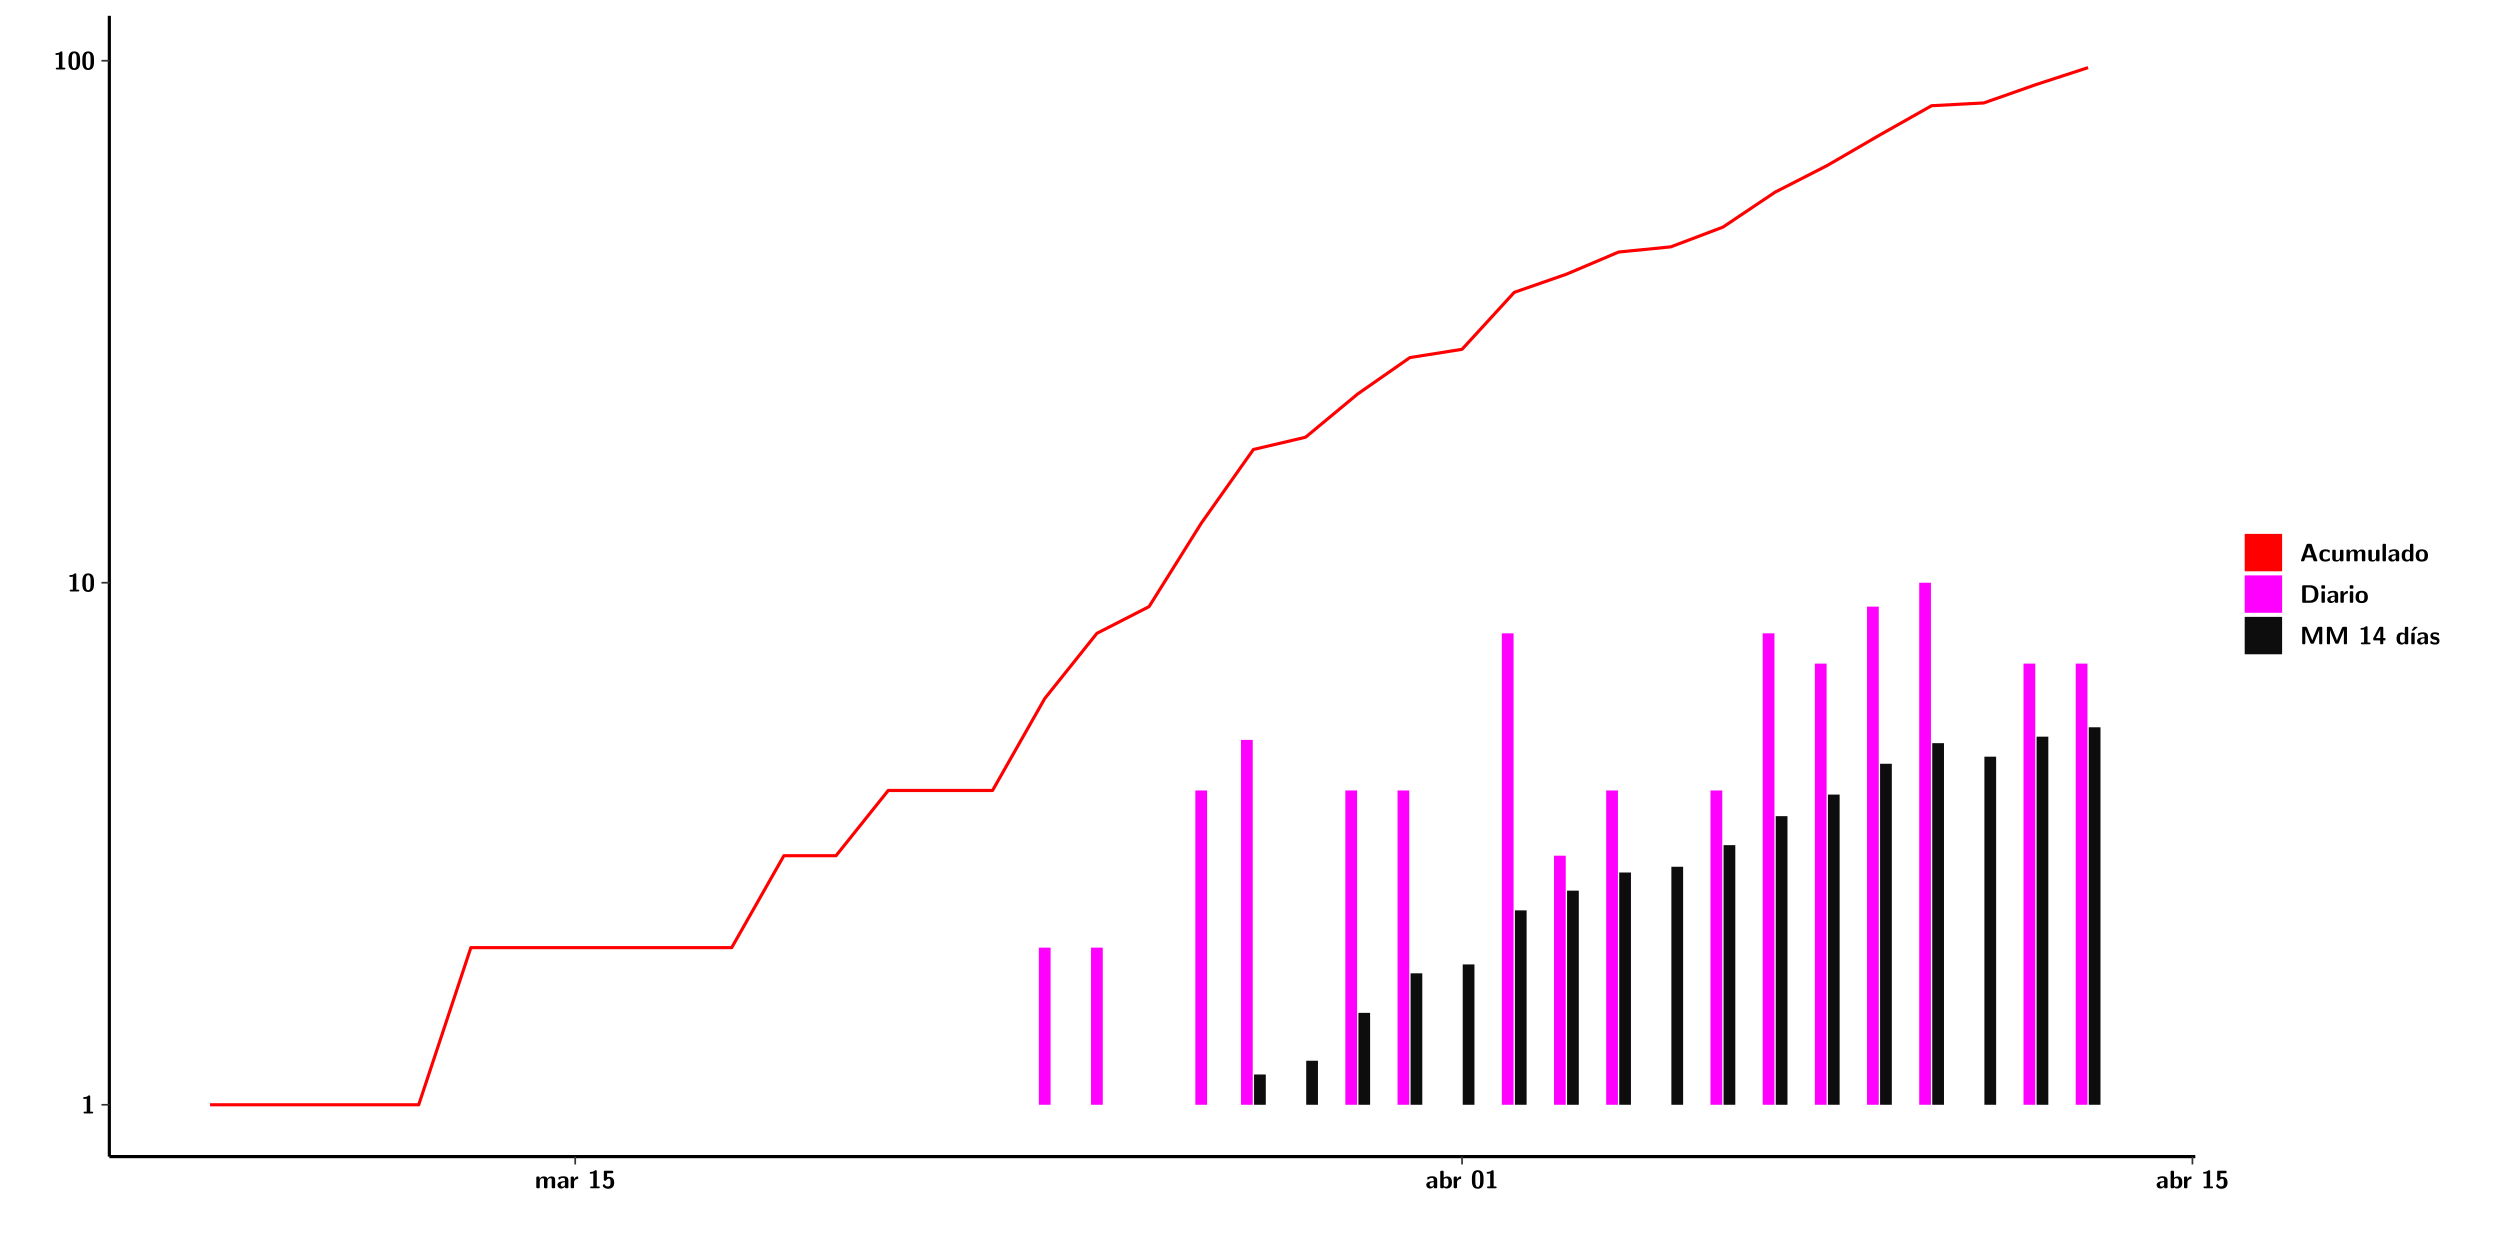
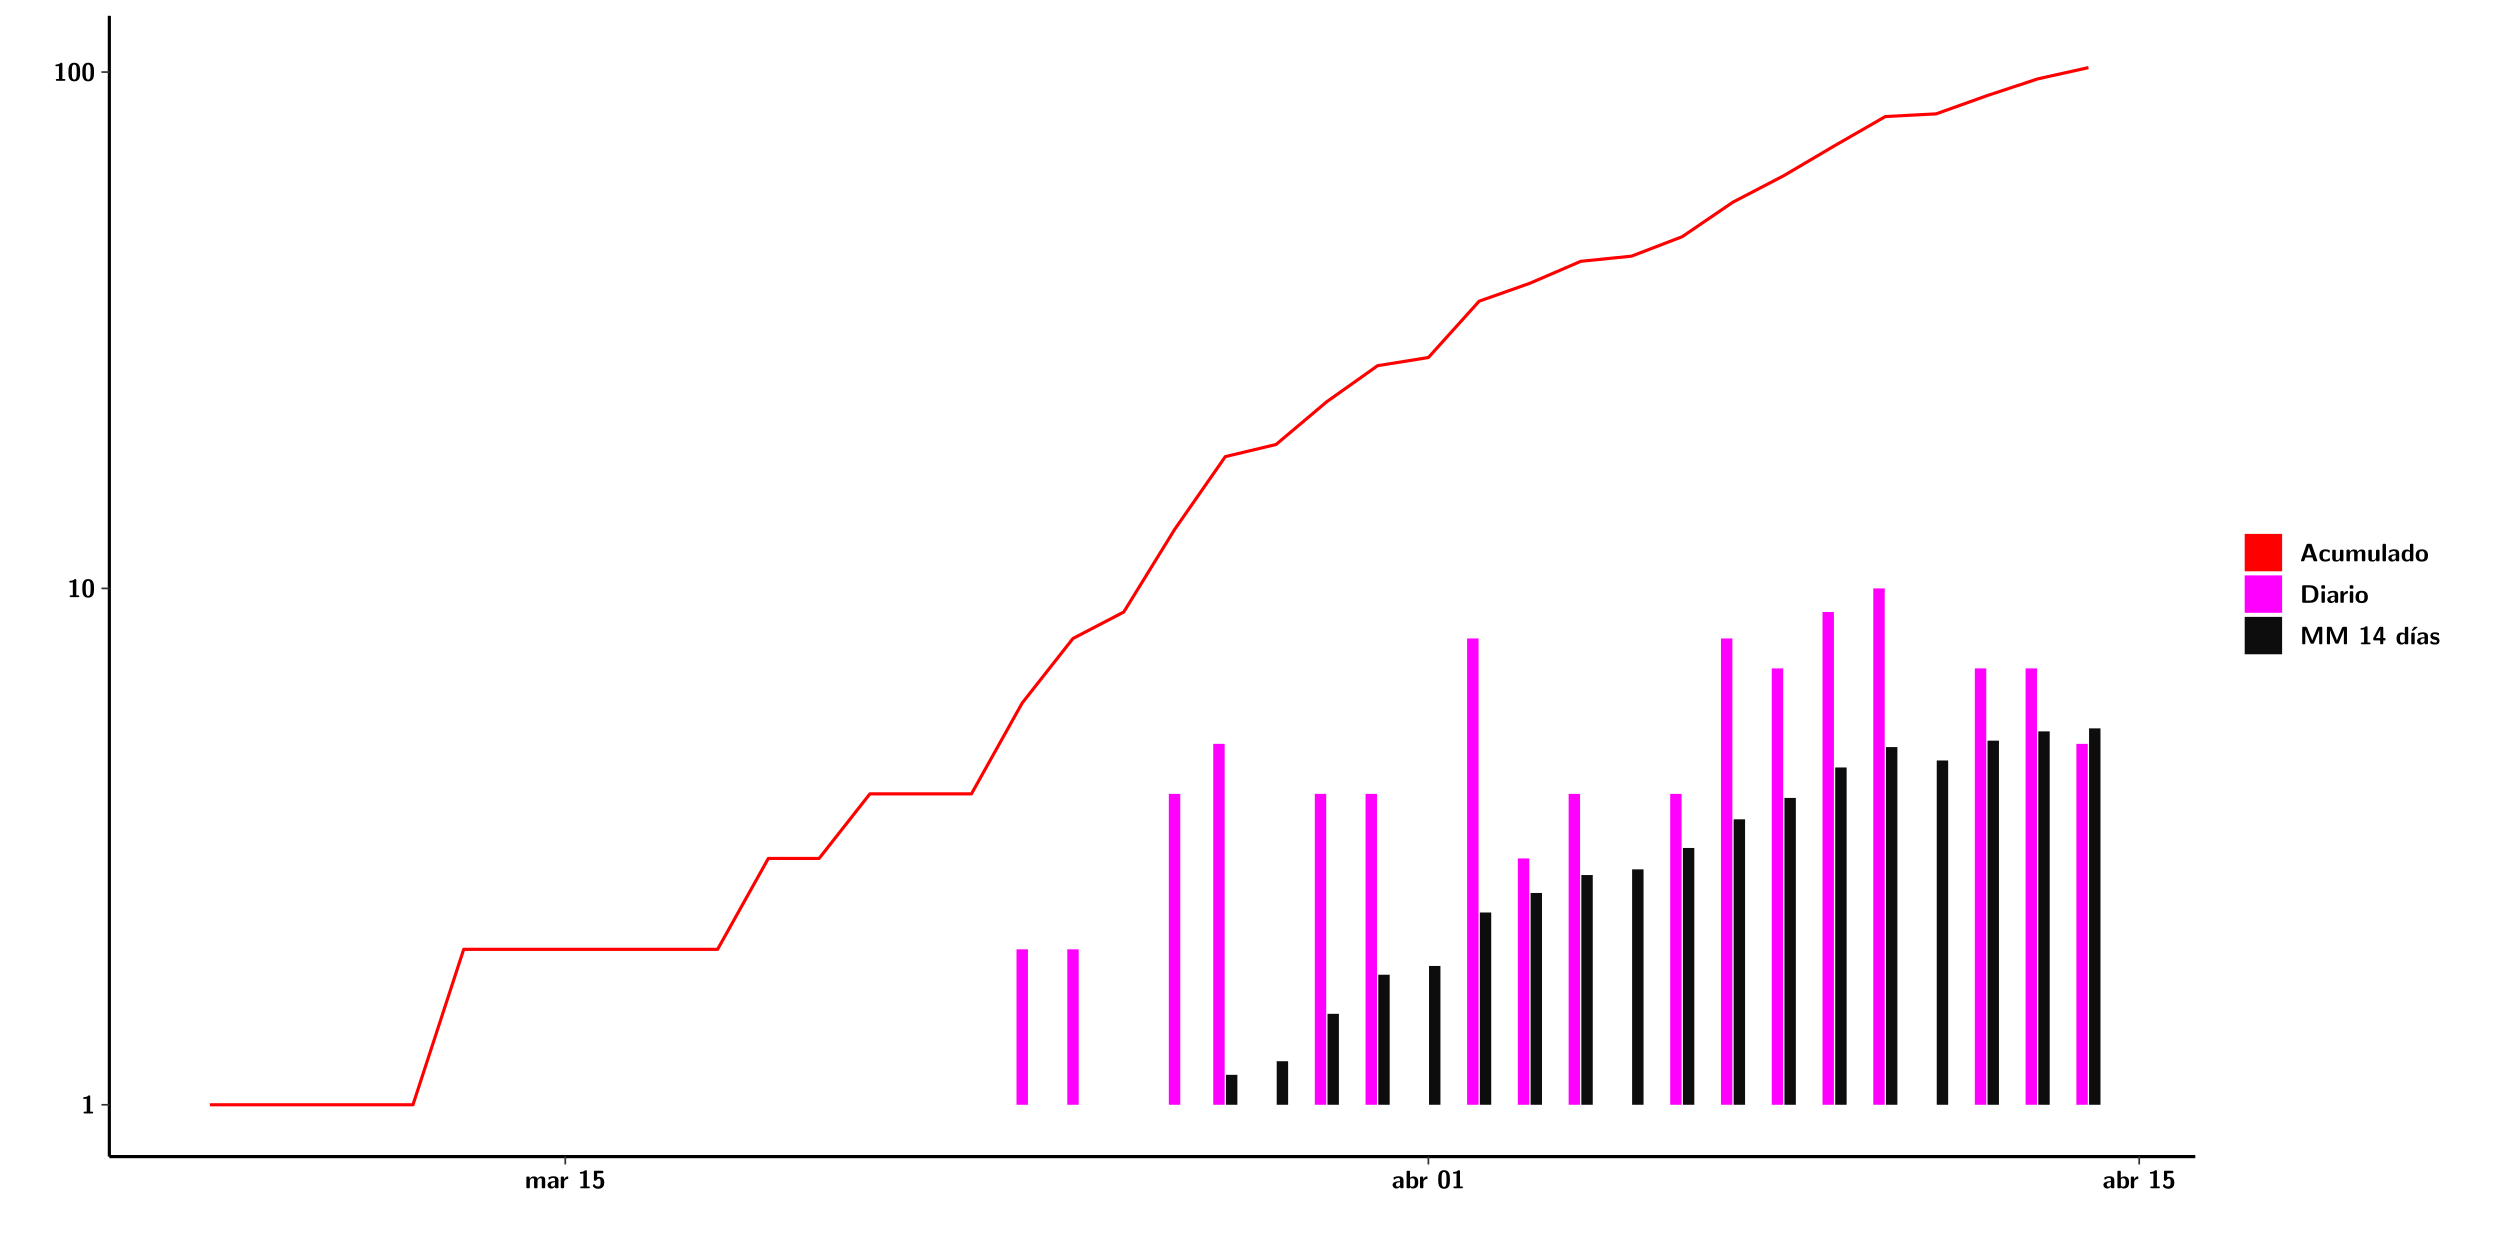
<svg xmlns="http://www.w3.org/2000/svg" xmlns:xlink="http://www.w3.org/1999/xlink" width="867.653pt" height="432pt" viewBox="0 0 867.653 432" version="1.1">
  <defs>
    <g>
      <symbol overflow="visible" id="glyph0-0">
        <path style="stroke:none;" d="" />
      </symbol>
      <symbol overflow="visible" id="glyph0-1">
        <path style="stroke:none;" d="M 3.109 -5.859 C 3.109 -6.016 3.109 -6.281 2.719 -6.281 C 2.547 -6.281 2.516 -6.266 2.406 -6.156 C 2.25 -6.016 1.922 -5.688 1.047 -5.672 C 0.891 -5.672 0.672 -5.609 0.672 -5.359 C 0.672 -5.047 0.969 -5.047 1.094 -5.047 C 1.344 -5.047 1.656 -5.078 1.906 -5.156 L 1.906 -0.625 L 1.234 -0.625 C 1.109 -0.625 0.812 -0.625 0.812 -0.312 C 0.812 0 1.109 0 1.234 0 L 3.719 0 C 3.828 0 4.141 0 4.141 -0.312 C 4.141 -0.625 3.828 -0.625 3.719 -0.625 L 3.109 -0.625 Z M 3.109 -5.859 " />
      </symbol>
      <symbol overflow="visible" id="glyph0-2">
        <path style="stroke:none;" d="M 4.438 -3 C 4.438 -4.203 4.438 -6.281 2.406 -6.281 C 0.375 -6.281 0.375 -4.219 0.375 -3 C 0.375 -1.812 0.375 0.188 2.406 0.188 C 4.438 0.188 4.438 -1.781 4.438 -3 Z M 2.406 -0.438 C 1.75 -0.438 1.656 -1.25 1.625 -1.484 C 1.562 -1.953 1.562 -2.766 1.562 -3.125 C 1.562 -3.641 1.562 -4.203 1.625 -4.641 C 1.641 -4.875 1.734 -5.641 2.406 -5.641 C 3.047 -5.641 3.156 -4.906 3.188 -4.734 C 3.25 -4.281 3.25 -3.594 3.25 -3.125 C 3.25 -2.625 3.25 -1.953 3.188 -1.469 C 3.156 -1.234 3.062 -0.438 2.406 -0.438 Z M 2.406 -0.438 " />
      </symbol>
      <symbol overflow="visible" id="glyph0-3">
        <path style="stroke:none;" d="M 7.062 -2.844 C 7.062 -3.75 6.672 -4.109 5.781 -4.109 C 5.156 -4.109 4.688 -3.828 4.359 -3.25 C 4.219 -4.078 3.484 -4.109 3.109 -4.109 C 2.938 -4.109 2.578 -4.109 2.188 -3.828 C 1.906 -3.625 1.734 -3.344 1.672 -3.203 L 1.672 -3.641 C 1.672 -3.922 1.609 -4.062 1.25 -4.062 L 0.953 -4.062 C 0.625 -4.062 0.531 -3.969 0.531 -3.641 L 0.531 -0.422 C 0.531 -0.109 0.625 0 0.953 0 L 1.297 0 C 1.625 0 1.719 -0.109 1.719 -0.422 L 1.719 -2.359 C 1.719 -3.141 2.25 -3.484 2.688 -3.484 C 3.109 -3.484 3.203 -3.297 3.203 -2.828 L 3.203 -0.422 C 3.203 -0.109 3.297 0 3.625 0 L 3.969 0 C 4.297 0 4.391 -0.109 4.391 -0.422 L 4.391 -2.359 C 4.391 -3.141 4.922 -3.484 5.359 -3.484 C 5.781 -3.484 5.875 -3.297 5.875 -2.828 L 5.875 -0.422 C 5.875 -0.109 5.969 0 6.297 0 L 6.641 0 C 6.984 0 7.062 -0.109 7.062 -0.422 Z M 7.062 -2.844 " />
      </symbol>
      <symbol overflow="visible" id="glyph0-4">
        <path style="stroke:none;" d="M 4.062 -2.766 C 4.062 -4.156 2.734 -4.156 2.297 -4.156 C 1.891 -4.156 1.453 -4.125 0.859 -3.891 C 0.672 -3.797 0.625 -3.781 0.625 -3.688 C 0.625 -3.625 0.688 -3.109 0.688 -3.047 C 0.703 -2.984 0.75 -2.938 0.812 -2.938 C 0.844 -2.938 0.875 -2.969 0.906 -3 C 1.281 -3.391 1.719 -3.578 2.266 -3.578 C 2.734 -3.578 2.875 -3.297 2.875 -2.781 L 2.875 -2.469 C 2.562 -2.469 0.266 -2.453 0.266 -1.172 C 0.266 -0.547 0.766 0.094 1.531 0.094 C 1.828 0.094 2.484 0.016 2.906 -0.594 L 2.906 -0.422 C 2.906 -0.141 2.969 0 3.328 0 L 3.641 0 C 3.984 0 4.062 -0.109 4.062 -0.422 Z M 2.875 -1.344 C 2.875 -0.531 2.047 -0.531 2.016 -0.531 C 1.641 -0.531 1.406 -0.844 1.406 -1.188 C 1.406 -2.047 2.625 -2.109 2.875 -2.109 Z M 2.875 -1.344 " />
      </symbol>
      <symbol overflow="visible" id="glyph0-5">
        <path style="stroke:none;" d="M 1.703 -2.016 C 1.703 -2.844 2.391 -3.188 2.938 -3.219 C 3.109 -3.234 3.125 -3.234 3.125 -3.469 L 3.125 -3.875 C 3.125 -4.047 3.125 -4.109 2.969 -4.109 C 2.719 -4.109 2.078 -4.031 1.672 -3.078 L 1.656 -3.078 L 1.656 -3.641 C 1.656 -3.922 1.594 -4.062 1.234 -4.062 L 0.953 -4.062 C 0.641 -4.062 0.531 -3.969 0.531 -3.641 L 0.531 -0.422 C 0.531 -0.109 0.625 0 0.953 0 L 1.281 0 C 1.609 0 1.703 -0.109 1.703 -0.422 Z M 1.703 -2.016 " />
      </symbol>
      <symbol overflow="visible" id="glyph0-6">
        <path style="stroke:none;" d="M 1.859 -5.203 L 3.578 -5.203 C 4 -5.203 4 -5.406 4 -5.641 C 4 -5.875 4 -6.078 3.578 -6.078 L 1.141 -6.078 C 0.875 -6.078 0.734 -6.031 0.734 -5.688 L 0.734 -3 C 0.734 -2.609 0.922 -2.594 1.172 -2.594 C 1.391 -2.594 1.469 -2.594 1.594 -2.812 C 1.812 -3.141 2.109 -3.328 2.469 -3.328 C 3.047 -3.328 3.047 -2.656 3.047 -1.969 C 3.047 -1.297 3.047 -0.625 2.125 -0.625 C 1.844 -0.625 1.25 -0.703 0.906 -1.406 C 0.875 -1.453 0.844 -1.5 0.781 -1.5 C 0.719 -1.5 0.703 -1.469 0.656 -1.391 C 0.531 -1.188 0.328 -0.891 0.328 -0.828 C 0.328 -0.75 0.891 0.188 2.141 0.188 C 3.562 0.188 4.328 -0.516 4.328 -1.938 C 4.328 -3.094 3.844 -3.953 2.5 -3.953 C 2.281 -3.953 2.078 -3.922 1.859 -3.844 Z M 1.859 -5.203 " />
      </symbol>
      <symbol overflow="visible" id="glyph0-7">
        <path style="stroke:none;" d="M 1.703 -5.656 C 1.703 -5.938 1.641 -6.078 1.281 -6.078 L 0.953 -6.078 C 0.641 -6.078 0.531 -5.984 0.531 -5.656 L 0.531 -0.422 C 0.531 -0.109 0.625 0 0.953 0 L 1.312 0 C 1.453 0 1.719 0 1.734 -0.344 C 2.125 0.094 2.578 0.094 2.719 0.094 C 4.578 0.094 4.578 -1.594 4.578 -2.031 C 4.578 -2.453 4.578 -4.109 2.938 -4.109 C 2.219 -4.109 1.781 -3.703 1.703 -3.625 Z M 1.734 -3.172 C 1.844 -3.281 2.109 -3.484 2.5 -3.484 C 3.391 -3.484 3.391 -2.672 3.391 -2.016 C 3.391 -1.375 3.391 -0.531 2.406 -0.531 C 2.047 -0.531 1.828 -0.75 1.734 -0.875 Z M 1.734 -3.172 " />
      </symbol>
      <symbol overflow="visible" id="glyph0-8">
        <path style="stroke:none;" d="M 4.156 -5.703 C 4.031 -6.078 3.766 -6.078 3.594 -6.078 L 2.828 -6.078 C 2.641 -6.078 2.391 -6.078 2.266 -5.703 L 0.406 -0.406 C 0.375 -0.297 0.375 -0.281 0.375 -0.234 C 0.375 0 0.594 0 0.703 0 L 1.031 0 C 1.188 0 1.453 0 1.578 -0.344 L 1.922 -1.328 L 4.344 -1.328 L 4.641 -0.484 C 4.75 -0.172 4.812 0 5.234 0 L 5.703 0 C 5.828 0 6.047 0 6.047 -0.234 C 6.047 -0.281 6.047 -0.297 6 -0.406 Z M 2.812 -3.938 C 2.938 -4.328 3.062 -4.656 3.125 -4.969 L 3.141 -4.969 C 3.188 -4.766 3.188 -4.75 3.25 -4.547 L 4.078 -2.078 L 2.188 -2.078 Z M 2.812 -3.938 " />
      </symbol>
      <symbol overflow="visible" id="glyph0-9">
        <path style="stroke:none;" d="M 4 -0.438 C 4 -0.531 3.969 -0.938 3.953 -1.047 C 3.953 -1.078 3.938 -1.172 3.844 -1.172 C 3.812 -1.172 3.797 -1.172 3.703 -1.078 C 3.562 -0.953 3.141 -0.594 2.422 -0.594 C 1.516 -0.594 1.516 -1.469 1.516 -2.031 C 1.516 -2.75 1.562 -3.484 2.453 -3.484 C 3.031 -3.484 3.266 -3.344 3.578 -3.078 C 3.688 -2.984 3.703 -2.984 3.734 -2.984 C 3.828 -2.984 3.844 -3.062 3.844 -3.094 C 3.859 -3.172 3.953 -3.656 3.953 -3.703 C 3.953 -3.781 3.891 -3.812 3.75 -3.891 C 3.328 -4.078 3.062 -4.156 2.453 -4.156 C 1.141 -4.156 0.328 -3.547 0.328 -2.016 C 0.328 -0.562 1.078 0.094 2.406 0.094 C 2.641 0.094 3.172 0.094 3.75 -0.203 C 4 -0.344 4 -0.344 4 -0.438 Z M 4 -0.438 " />
      </symbol>
      <symbol overflow="visible" id="glyph0-10">
        <path style="stroke:none;" d="M 4.391 -3.594 C 4.391 -3.875 4.328 -4.016 3.969 -4.016 L 3.609 -4.016 C 3.281 -4.016 3.188 -3.906 3.188 -3.594 L 3.188 -1.516 C 3.188 -0.938 2.891 -0.438 2.266 -0.438 C 1.766 -0.438 1.719 -0.562 1.719 -1.031 L 1.719 -3.594 C 1.719 -3.875 1.656 -4.016 1.297 -4.016 L 0.953 -4.016 C 0.625 -4.016 0.531 -3.922 0.531 -3.594 L 0.531 -1.109 C 0.531 -0.172 1.031 0.094 1.953 0.094 C 2.188 0.094 2.812 0.094 3.219 -0.656 L 3.219 -0.422 C 3.219 -0.141 3.281 0 3.641 0 L 3.969 0 C 4.297 0 4.391 -0.109 4.391 -0.422 Z M 4.391 -3.594 " />
      </symbol>
      <symbol overflow="visible" id="glyph0-11">
        <path style="stroke:none;" d="M 1.703 -5.656 C 1.703 -5.938 1.641 -6.078 1.281 -6.078 L 0.953 -6.078 C 0.641 -6.078 0.531 -5.984 0.531 -5.656 L 0.531 -0.422 C 0.531 -0.109 0.625 0 0.953 0 L 1.281 0 C 1.609 0 1.703 -0.109 1.703 -0.422 Z M 1.703 -5.656 " />
      </symbol>
      <symbol overflow="visible" id="glyph0-12">
        <path style="stroke:none;" d="M 4.375 -5.656 C 4.375 -5.938 4.312 -6.078 3.953 -6.078 L 3.625 -6.078 C 3.297 -6.078 3.203 -5.969 3.203 -5.656 L 3.203 -3.672 C 2.812 -4.047 2.375 -4.109 2.109 -4.109 C 0.328 -4.109 0.328 -2.422 0.328 -2 C 0.328 -1.594 0.328 0.094 2.062 0.094 C 2.422 0.094 2.812 -0.016 3.188 -0.406 C 3.188 -0.094 3.297 0 3.609 0 L 3.953 0 C 4.281 0 4.375 -0.109 4.375 -0.422 Z M 3.188 -1.094 C 3.188 -0.953 3.188 -0.875 2.922 -0.688 C 2.703 -0.547 2.5 -0.531 2.406 -0.531 C 1.516 -0.531 1.516 -1.344 1.516 -2 C 1.516 -2.656 1.516 -3.484 2.5 -3.484 C 2.75 -3.484 2.984 -3.391 3.188 -3.203 Z M 3.188 -1.094 " />
      </symbol>
      <symbol overflow="visible" id="glyph0-13">
        <path style="stroke:none;" d="M 4.547 -1.969 C 4.547 -3.406 3.844 -4.156 2.406 -4.156 C 0.953 -4.156 0.266 -3.391 0.266 -1.969 C 0.266 -0.547 1.031 0.094 2.406 0.094 C 3.781 0.094 4.547 -0.531 4.547 -1.969 Z M 2.406 -0.594 C 1.469 -0.594 1.469 -1.375 1.469 -2.078 C 1.469 -2.75 1.469 -3.531 2.406 -3.531 C 3.344 -3.531 3.344 -2.766 3.344 -2.078 C 3.344 -1.391 3.344 -0.594 2.406 -0.594 Z M 2.406 -0.594 " />
      </symbol>
      <symbol overflow="visible" id="glyph0-14">
        <path style="stroke:none;" d="M 1.219 -6.078 C 0.906 -6.078 0.797 -5.984 0.797 -5.656 L 0.797 -0.422 C 0.797 -0.109 0.891 0 1.219 0 L 3.531 0 C 5.672 0 6.422 -1.281 6.422 -3 C 6.422 -3.688 6.297 -4.547 5.812 -5.156 C 5.156 -5.984 4.109 -6.078 3.531 -6.078 Z M 2.062 -0.75 L 2.062 -5.328 L 3.188 -5.328 C 5.078 -5.328 5.156 -3.984 5.156 -3 C 5.156 -2 5.062 -0.75 3.188 -0.75 Z M 2.062 -0.75 " />
      </symbol>
      <symbol overflow="visible" id="glyph0-15">
        <path style="stroke:none;" d="M 0.891 -6.094 C 0.609 -6.094 0.469 -6.047 0.469 -5.688 L 0.469 -5.281 C 0.469 -5 0.562 -4.891 0.891 -4.891 L 1.344 -4.891 C 1.766 -4.891 1.766 -5.078 1.766 -5.484 C 1.766 -5.906 1.766 -6.094 1.344 -6.094 Z M 1.703 -3.594 C 1.703 -3.875 1.641 -4.016 1.281 -4.016 L 0.953 -4.016 C 0.641 -4.016 0.531 -3.922 0.531 -3.594 L 0.531 -0.422 C 0.531 -0.109 0.625 0 0.953 0 L 1.281 0 C 1.609 0 1.703 -0.109 1.703 -0.422 Z M 1.703 -3.594 " />
      </symbol>
      <symbol overflow="visible" id="glyph0-16">
        <path style="stroke:none;" d="M 4.859 -2.859 C 4.688 -2.422 4.359 -1.609 4.281 -1.312 C 4.203 -1.625 3.844 -2.484 3.656 -2.953 L 2.531 -5.719 C 2.391 -6.078 2.109 -6.078 1.953 -6.078 L 1.219 -6.078 C 0.906 -6.078 0.797 -5.984 0.797 -5.656 L 0.797 -0.422 C 0.797 -0.109 0.891 0 1.219 0 L 1.453 0 C 1.781 0 1.875 -0.109 1.875 -0.422 L 1.875 -4.953 L 1.891 -4.953 C 1.984 -4.562 2.375 -3.578 2.578 -3.062 L 3.609 -0.562 C 3.766 -0.188 3.969 -0.188 4.266 -0.188 C 4.562 -0.188 4.781 -0.188 4.938 -0.562 L 6.062 -3.328 C 6.141 -3.531 6.625 -4.719 6.672 -4.953 L 6.688 -4.953 L 6.688 -0.422 C 6.688 -0.141 6.75 0 7.109 0 L 7.344 0 C 7.672 0 7.766 -0.109 7.766 -0.422 L 7.766 -5.656 C 7.766 -5.938 7.703 -6.078 7.344 -6.078 L 6.609 -6.078 C 6.391 -6.078 6.172 -6.062 6.016 -5.703 Z M 4.859 -2.859 " />
      </symbol>
      <symbol overflow="visible" id="glyph0-17">
        <path style="stroke:none;" d="M 0.344 -2.297 C 0.266 -2.172 0.266 -2.141 0.266 -1.984 L 0.266 -1.766 C 0.266 -1.484 0.328 -1.344 0.688 -1.344 L 2.672 -1.344 L 2.672 -0.422 C 2.672 -0.141 2.719 0 3.078 0 L 3.328 0 C 3.656 0 3.75 -0.109 3.75 -0.422 L 3.75 -1.344 L 4.125 -1.344 C 4.391 -1.344 4.547 -1.406 4.547 -1.75 C 4.547 -2.078 4.422 -2.172 4.125 -2.172 L 3.75 -2.172 L 3.75 -5.656 C 3.75 -5.984 3.656 -6.078 3.328 -6.078 L 2.688 -6.078 C 2.531 -6.078 2.391 -6.078 2.281 -5.875 Z M 1.188 -2.172 C 2.578 -4.75 2.672 -5.016 2.703 -5.156 L 2.719 -5.156 L 2.719 -2.172 Z M 1.188 -2.172 " />
      </symbol>
      <symbol overflow="visible" id="glyph0-18">
        <path style="stroke:none;" d="M 3.906 -5.844 C 3.953 -5.875 4 -5.922 4 -5.969 C 4 -6.078 3.906 -6.078 3.766 -6.078 L 3.047 -6.078 C 2.875 -6.078 2.859 -6.078 2.781 -5.984 L 2.031 -4.953 C 1.953 -4.859 1.953 -4.844 1.953 -4.828 C 1.953 -4.703 2.047 -4.703 2.188 -4.703 L 2.516 -4.703 Z M 3.906 -5.844 " />
      </symbol>
      <symbol overflow="visible" id="glyph0-19">
        <path style="stroke:none;" d="M 1.703 -3.594 C 1.703 -3.875 1.641 -4.016 1.281 -4.016 L 0.953 -4.016 C 0.641 -4.016 0.531 -3.922 0.531 -3.594 L 0.531 -0.422 C 0.531 -0.109 0.625 0 0.953 0 L 1.281 0 C 1.609 0 1.703 -0.109 1.703 -0.422 Z M 1.703 -3.594 " />
      </symbol>
      <symbol overflow="visible" id="glyph0-20">
        <path style="stroke:none;" d="M 3.469 -1.234 C 3.469 -1.734 3.203 -2.031 3.047 -2.172 C 2.703 -2.484 2.391 -2.547 2.031 -2.609 C 1.547 -2.703 1.188 -2.766 1.188 -3.109 C 1.188 -3.469 1.484 -3.547 1.828 -3.547 C 2.406 -3.547 2.719 -3.328 2.953 -3.125 C 3.047 -3.047 3.062 -3.047 3.094 -3.047 C 3.188 -3.047 3.203 -3.125 3.203 -3.156 C 3.219 -3.219 3.312 -3.719 3.312 -3.766 C 3.312 -3.906 2.844 -4.031 2.75 -4.062 C 2.406 -4.156 2.125 -4.156 1.891 -4.156 C 1.5 -4.156 0.328 -4.156 0.328 -2.906 C 0.328 -2.484 0.516 -2.219 0.75 -2 C 1.062 -1.734 1.406 -1.672 1.906 -1.562 C 2.156 -1.531 2.609 -1.453 2.609 -1.062 C 2.609 -0.656 2.266 -0.594 1.922 -0.594 C 1.531 -0.594 1.047 -0.703 0.625 -1.188 C 0.594 -1.234 0.562 -1.266 0.516 -1.266 C 0.422 -1.266 0.406 -1.188 0.391 -1.125 C 0.375 -1.016 0.266 -0.516 0.266 -0.422 C 0.266 -0.266 0.922 -0.062 0.922 -0.047 C 1.406 0.094 1.766 0.094 1.922 0.094 C 2.359 0.094 3.469 0.062 3.469 -1.234 Z M 3.469 -1.234 " />
      </symbol>
    </g>
    <clipPath id="clip1">
      <path d="M 0 0 L 864.012 0 L 864.012 432 L 0 432 Z M 0 0 " />
    </clipPath>
    <clipPath id="clip2">
      <path d="M 37.949 5.473 L 761.902 5.473 L 761.902 401.414 L 37.949 401.414 Z M 37.949 5.473 " />
    </clipPath>
  </defs>
  <g id="surface1">
    <g clip-path="url(#clip1)" clip-rule="nonzero">
      <path style="fill-rule:nonzero;fill:rgb(100%,100%,100%);fill-opacity:1;stroke-width:0.598;stroke-linecap:round;stroke-linejoin:round;stroke:rgb(100%,100%,100%);stroke-opacity:1;stroke-miterlimit:10;" d="M 0 0 L 0 432.004 L 864.012 432.004 L 864.012 0 Z M 0 0 " transform="matrix(1,0,0,-1,0,432)" />
    </g>
    <g clip-path="url(#clip2)" clip-rule="nonzero">
      <path style=" stroke:none;fill-rule:nonzero;fill:rgb(100%,100%,100%);fill-opacity:1;" d="M 37.949 401.414 L 37.949 5.473 L 761.902 5.473 L 761.902 401.414 Z M 37.949 401.414 " />
    </g>
-     <path style=" stroke:none;fill-rule:nonzero;fill:rgb(100%,0%,100%);fill-opacity:1;" d="M 360.543 383.422 L 360.543 328.887 L 364.617 328.887 L 364.617 383.422 Z M 360.543 383.422 " />
-     <path style=" stroke:none;fill-rule:nonzero;fill:rgb(100%,0%,100%);fill-opacity:1;" d="M 378.656 383.422 L 378.656 328.887 L 382.73 328.887 L 382.73 383.422 Z M 378.656 383.422 " />
-     <path style=" stroke:none;fill-rule:nonzero;fill:rgb(100%,0%,100%);fill-opacity:1;" d="M 414.859 383.422 L 414.859 274.34 L 418.934 274.34 L 418.934 383.422 Z M 414.859 383.422 " />
-     <path style=" stroke:none;fill-rule:nonzero;fill:rgb(100%,0%,100%);fill-opacity:1;" d="M 430.711 383.422 L 430.711 256.785 L 434.773 256.785 L 434.773 383.422 Z M 430.711 383.422 " />
-     <path style=" stroke:none;fill-rule:nonzero;fill:rgb(4.999%,4.999%,4.999%);fill-opacity:1;" d="M 435.234 383.422 L 435.234 372.91 L 439.309 372.91 L 439.309 383.422 Z M 435.234 383.422 " />
-     <path style=" stroke:none;fill-rule:nonzero;fill:rgb(4.999%,4.999%,4.999%);fill-opacity:1;" d="M 453.336 383.422 L 453.336 368.137 L 457.41 368.137 L 457.41 383.422 Z M 453.336 383.422 " />
-     <path style=" stroke:none;fill-rule:nonzero;fill:rgb(100%,0%,100%);fill-opacity:1;" d="M 466.914 383.422 L 466.914 274.34 L 470.988 274.34 L 470.988 383.422 Z M 466.914 383.422 " />
-     <path style=" stroke:none;fill-rule:nonzero;fill:rgb(4.999%,4.999%,4.999%);fill-opacity:1;" d="M 471.449 383.422 L 471.449 351.52 L 475.512 351.52 L 475.512 383.422 Z M 471.449 383.422 " />
-     <path style=" stroke:none;fill-rule:nonzero;fill:rgb(100%,0%,100%);fill-opacity:1;" d="M 485.027 383.422 L 485.027 274.34 L 489.094 274.34 L 489.094 383.422 Z M 485.027 383.422 " />
-     <path style=" stroke:none;fill-rule:nonzero;fill:rgb(4.999%,4.999%,4.999%);fill-opacity:1;" d="M 489.551 383.422 L 489.551 337.801 L 493.625 337.801 L 493.625 383.422 Z M 489.551 383.422 " />
-     <path style=" stroke:none;fill-rule:nonzero;fill:rgb(4.999%,4.999%,4.999%);fill-opacity:1;" d="M 507.652 383.422 L 507.652 334.715 L 511.727 334.715 L 511.727 383.422 Z M 507.652 383.422 " />
-     <path style=" stroke:none;fill-rule:nonzero;fill:rgb(100%,0%,100%);fill-opacity:1;" d="M 521.23 383.422 L 521.23 219.805 L 525.309 219.805 L 525.309 383.422 Z M 521.23 383.422 " />
-     <path style=" stroke:none;fill-rule:nonzero;fill:rgb(4.999%,4.999%,4.999%);fill-opacity:1;" d="M 525.754 383.422 L 525.754 315.953 L 529.828 315.953 L 529.828 383.422 Z M 525.754 383.422 " />
-     <path style=" stroke:none;fill-rule:nonzero;fill:rgb(100%,0%,100%);fill-opacity:1;" d="M 539.336 383.422 L 539.336 296.977 L 543.41 296.977 L 543.41 383.422 Z M 539.336 383.422 " />
-     <path style=" stroke:none;fill-rule:nonzero;fill:rgb(4.999%,4.999%,4.999%);fill-opacity:1;" d="M 543.867 383.422 L 543.867 309.109 L 547.941 309.109 L 547.941 383.422 Z M 543.867 383.422 " />
-     <path style=" stroke:none;fill-rule:nonzero;fill:rgb(100%,0%,100%);fill-opacity:1;" d="M 557.445 383.422 L 557.445 274.34 L 561.523 274.34 L 561.523 383.422 Z M 557.445 383.422 " />
-     <path style=" stroke:none;fill-rule:nonzero;fill:rgb(4.999%,4.999%,4.999%);fill-opacity:1;" d="M 561.969 383.422 L 561.969 302.812 L 566.043 302.812 L 566.043 383.422 Z M 561.969 383.422 " />
-     <path style=" stroke:none;fill-rule:nonzero;fill:rgb(4.999%,4.999%,4.999%);fill-opacity:1;" d="M 580.07 383.422 L 580.07 300.82 L 584.148 300.82 L 584.148 383.422 Z M 580.07 383.422 " />
-     <path style=" stroke:none;fill-rule:nonzero;fill:rgb(100%,0%,100%);fill-opacity:1;" d="M 593.652 383.422 L 593.652 274.34 L 597.727 274.34 L 597.727 383.422 Z M 593.652 383.422 " />
-     <path style=" stroke:none;fill-rule:nonzero;fill:rgb(4.999%,4.999%,4.999%);fill-opacity:1;" d="M 598.184 383.422 L 598.184 293.316 L 602.258 293.316 L 602.258 383.422 Z M 598.184 383.422 " />
-     <path style=" stroke:none;fill-rule:nonzero;fill:rgb(100%,0%,100%);fill-opacity:1;" d="M 611.766 383.422 L 611.766 219.805 L 615.84 219.805 L 615.84 383.422 Z M 611.766 383.422 " />
-     <path style=" stroke:none;fill-rule:nonzero;fill:rgb(4.999%,4.999%,4.999%);fill-opacity:1;" d="M 616.285 383.422 L 616.285 283.258 L 620.363 283.258 L 620.363 383.422 Z M 616.285 383.422 " />
-     <path style=" stroke:none;fill-rule:nonzero;fill:rgb(100%,0%,100%);fill-opacity:1;" d="M 629.867 383.422 L 629.867 230.312 L 633.941 230.312 L 633.941 383.422 Z M 629.867 383.422 " />
-     <path style=" stroke:none;fill-rule:nonzero;fill:rgb(4.999%,4.999%,4.999%);fill-opacity:1;" d="M 634.391 383.422 L 634.391 275.766 L 638.465 275.766 L 638.465 383.422 Z M 634.391 383.422 " />
-     <path style=" stroke:none;fill-rule:nonzero;fill:rgb(100%,0%,100%);fill-opacity:1;" d="M 647.969 383.422 L 647.969 210.539 L 652.043 210.539 L 652.043 383.422 Z M 647.969 383.422 " />
-     <path style=" stroke:none;fill-rule:nonzero;fill:rgb(4.999%,4.999%,4.999%);fill-opacity:1;" d="M 652.5 383.422 L 652.5 265.074 L 656.578 265.074 L 656.578 383.422 Z M 652.5 383.422 " />
-     <path style=" stroke:none;fill-rule:nonzero;fill:rgb(100%,0%,100%);fill-opacity:1;" d="M 666.082 383.422 L 666.082 202.25 L 670.156 202.25 L 670.156 383.422 Z M 666.082 383.422 " />
-     <path style=" stroke:none;fill-rule:nonzero;fill:rgb(4.999%,4.999%,4.999%);fill-opacity:1;" d="M 670.605 383.422 L 670.605 257.922 L 674.68 257.922 L 674.68 383.422 Z M 670.605 383.422 " />
-     <path style=" stroke:none;fill-rule:nonzero;fill:rgb(4.999%,4.999%,4.999%);fill-opacity:1;" d="M 688.707 383.422 L 688.707 262.613 L 692.781 262.613 L 692.781 383.422 Z M 688.707 383.422 " />
-     <path style=" stroke:none;fill-rule:nonzero;fill:rgb(100%,0%,100%);fill-opacity:1;" d="M 702.285 383.422 L 702.285 230.312 L 706.359 230.312 L 706.359 383.422 Z M 702.285 383.422 " />
-     <path style=" stroke:none;fill-rule:nonzero;fill:rgb(4.999%,4.999%,4.999%);fill-opacity:1;" d="M 706.82 383.422 L 706.82 255.668 L 710.895 255.668 L 710.895 383.422 Z M 706.82 383.422 " />
-     <path style=" stroke:none;fill-rule:nonzero;fill:rgb(100%,0%,100%);fill-opacity:1;" d="M 720.398 383.422 L 720.398 230.312 L 724.473 230.312 L 724.473 383.422 Z M 720.398 383.422 " />
-     <path style=" stroke:none;fill-rule:nonzero;fill:rgb(4.999%,4.999%,4.999%);fill-opacity:1;" d="M 724.922 383.422 L 724.922 252.41 L 728.996 252.41 L 728.996 383.422 Z M 724.922 383.422 " />
-     <path style="fill:none;stroke-width:1.096;stroke-linecap:butt;stroke-linejoin:round;stroke:rgb(100%,0%,0%);stroke-opacity:1;stroke-miterlimit:10;" d="M 72.898 48.578 L 145.316 48.578 L 163.418 103.113 L 253.949 103.113 L 272.055 135.023 L 290.156 135.023 L 308.27 157.66 L 344.473 157.66 L 362.586 189.562 L 380.688 212.195 L 398.789 221.461 L 416.902 250.395 L 435.004 276 L 453.105 280.254 L 471.219 295.285 L 489.32 307.898 L 507.422 310.77 L 525.535 330.535 L 543.637 336.84 L 561.742 344.523 L 579.852 346.324 L 597.957 353.172 L 616.059 365.305 L 634.172 374.57 L 652.273 385.082 L 670.375 395.312 L 688.488 396.27 L 706.59 402.637 L 724.691 408.535 " transform="matrix(1,0,0,-1,0,432)" />
+     <path style=" stroke:none;fill-rule:nonzero;fill:rgb(100%,0%,100%);fill-opacity:1;" d="M 352.793 383.422 L 352.793 329.473 L 356.758 329.473 L 356.758 383.422 Z M 352.793 383.422 " />
+     <path style=" stroke:none;fill-rule:nonzero;fill:rgb(100%,0%,100%);fill-opacity:1;" d="M 370.414 383.422 L 370.414 329.473 L 374.371 329.473 L 374.371 383.422 Z M 370.414 383.422 " />
+     <path style=" stroke:none;fill-rule:nonzero;fill:rgb(100%,0%,100%);fill-opacity:1;" d="M 405.652 383.422 L 405.652 275.523 L 409.621 275.523 L 409.621 383.422 Z M 405.652 383.422 " />
+     <path style=" stroke:none;fill-rule:nonzero;fill:rgb(100%,0%,100%);fill-opacity:1;" d="M 421.066 383.422 L 421.066 258.16 L 425.031 258.16 L 425.031 383.422 Z M 421.066 383.422 " />
+     <path style=" stroke:none;fill-rule:nonzero;fill:rgb(4.999%,4.999%,4.999%);fill-opacity:1;" d="M 425.48 383.422 L 425.48 373.031 L 429.445 373.031 L 429.445 383.422 Z M 425.48 383.422 " />
+     <path style=" stroke:none;fill-rule:nonzero;fill:rgb(4.999%,4.999%,4.999%);fill-opacity:1;" d="M 443.094 383.422 L 443.094 368.309 L 447.059 368.309 L 447.059 383.422 Z M 443.094 383.422 " />
+     <path style=" stroke:none;fill-rule:nonzero;fill:rgb(100%,0%,100%);fill-opacity:1;" d="M 456.316 383.422 L 456.316 275.523 L 460.281 275.523 L 460.281 383.422 Z M 456.316 383.422 " />
+     <path style=" stroke:none;fill-rule:nonzero;fill:rgb(4.999%,4.999%,4.999%);fill-opacity:1;" d="M 460.719 383.422 L 460.719 351.859 L 464.684 351.859 L 464.684 383.422 Z M 460.719 383.422 " />
+     <path style=" stroke:none;fill-rule:nonzero;fill:rgb(100%,0%,100%);fill-opacity:1;" d="M 473.93 383.422 L 473.93 275.523 L 477.895 275.523 L 477.895 383.422 Z M 473.93 383.422 " />
+     <path style=" stroke:none;fill-rule:nonzero;fill:rgb(4.999%,4.999%,4.999%);fill-opacity:1;" d="M 478.344 383.422 L 478.344 338.289 L 482.309 338.289 L 482.309 383.422 Z M 478.344 383.422 " />
+     <path style=" stroke:none;fill-rule:nonzero;fill:rgb(4.999%,4.999%,4.999%);fill-opacity:1;" d="M 495.957 383.422 L 495.957 335.242 L 499.922 335.242 L 499.922 383.422 Z M 495.957 383.422 " />
+     <path style=" stroke:none;fill-rule:nonzero;fill:rgb(100%,0%,100%);fill-opacity:1;" d="M 509.176 383.422 L 509.176 221.586 L 513.141 221.586 L 513.141 383.422 Z M 509.176 383.422 " />
+     <path style=" stroke:none;fill-rule:nonzero;fill:rgb(4.999%,4.999%,4.999%);fill-opacity:1;" d="M 513.582 383.422 L 513.582 316.691 L 517.547 316.691 L 517.547 383.422 Z M 513.582 383.422 " />
+     <path style=" stroke:none;fill-rule:nonzero;fill:rgb(100%,0%,100%);fill-opacity:1;" d="M 526.793 383.422 L 526.793 297.922 L 530.758 297.922 L 530.758 383.422 Z M 526.793 383.422 " />
+     <path style=" stroke:none;fill-rule:nonzero;fill:rgb(4.999%,4.999%,4.999%);fill-opacity:1;" d="M 531.203 383.422 L 531.203 309.918 L 535.172 309.918 L 535.172 383.422 Z M 531.203 383.422 " />
+     <path style=" stroke:none;fill-rule:nonzero;fill:rgb(100%,0%,100%);fill-opacity:1;" d="M 544.414 383.422 L 544.414 275.523 L 548.379 275.523 L 548.379 383.422 Z M 544.414 383.422 " />
+     <path style=" stroke:none;fill-rule:nonzero;fill:rgb(4.999%,4.999%,4.999%);fill-opacity:1;" d="M 548.82 383.422 L 548.82 303.691 L 552.785 303.691 L 552.785 383.422 Z M 548.82 383.422 " />
+     <path style=" stroke:none;fill-rule:nonzero;fill:rgb(4.999%,4.999%,4.999%);fill-opacity:1;" d="M 566.441 383.422 L 566.441 301.719 L 570.41 301.719 L 570.41 383.422 Z M 566.441 383.422 " />
+     <path style=" stroke:none;fill-rule:nonzero;fill:rgb(100%,0%,100%);fill-opacity:1;" d="M 579.664 383.422 L 579.664 275.523 L 583.617 275.523 L 583.617 383.422 Z M 579.664 383.422 " />
+     <path style=" stroke:none;fill-rule:nonzero;fill:rgb(4.999%,4.999%,4.999%);fill-opacity:1;" d="M 584.066 383.422 L 584.066 294.293 L 588.031 294.293 L 588.031 383.422 Z M 584.066 383.422 " />
+     <path style=" stroke:none;fill-rule:nonzero;fill:rgb(100%,0%,100%);fill-opacity:1;" d="M 597.277 383.422 L 597.277 221.586 L 601.242 221.586 L 601.242 383.422 Z M 597.277 383.422 " />
+     <path style=" stroke:none;fill-rule:nonzero;fill:rgb(4.999%,4.999%,4.999%);fill-opacity:1;" d="M 601.68 383.422 L 601.68 284.352 L 605.648 284.352 L 605.648 383.422 Z M 601.68 383.422 " />
+     <path style=" stroke:none;fill-rule:nonzero;fill:rgb(100%,0%,100%);fill-opacity:1;" d="M 614.902 383.422 L 614.902 231.977 L 618.867 231.977 L 618.867 383.422 Z M 614.902 383.422 " />
+     <path style=" stroke:none;fill-rule:nonzero;fill:rgb(4.999%,4.999%,4.999%);fill-opacity:1;" d="M 619.305 383.422 L 619.305 276.93 L 623.27 276.93 L 623.27 383.422 Z M 619.305 383.422 " />
+     <path style=" stroke:none;fill-rule:nonzero;fill:rgb(100%,0%,100%);fill-opacity:1;" d="M 632.527 383.422 L 632.527 212.41 L 636.48 212.41 L 636.48 383.422 Z M 632.527 383.422 " />
+     <path style=" stroke:none;fill-rule:nonzero;fill:rgb(4.999%,4.999%,4.999%);fill-opacity:1;" d="M 636.93 383.422 L 636.93 266.359 L 640.895 266.359 L 640.895 383.422 Z M 636.93 383.422 " />
+     <path style=" stroke:none;fill-rule:nonzero;fill:rgb(100%,0%,100%);fill-opacity:1;" d="M 650.141 383.422 L 650.141 204.211 L 654.105 204.211 L 654.105 383.422 Z M 650.141 383.422 " />
+     <path style=" stroke:none;fill-rule:nonzero;fill:rgb(4.999%,4.999%,4.999%);fill-opacity:1;" d="M 654.543 383.422 L 654.543 259.285 L 658.508 259.285 L 658.508 383.422 Z M 654.543 383.422 " />
+     <path style=" stroke:none;fill-rule:nonzero;fill:rgb(4.999%,4.999%,4.999%);fill-opacity:1;" d="M 672.168 383.422 L 672.168 263.93 L 676.133 263.93 L 676.133 383.422 Z M 672.168 383.422 " />
+     <path style=" stroke:none;fill-rule:nonzero;fill:rgb(100%,0%,100%);fill-opacity:1;" d="M 685.387 383.422 L 685.387 231.977 L 689.355 231.977 L 689.355 383.422 Z M 685.387 383.422 " />
+     <path style=" stroke:none;fill-rule:nonzero;fill:rgb(4.999%,4.999%,4.999%);fill-opacity:1;" d="M 689.793 383.422 L 689.793 257.055 L 693.758 257.055 L 693.758 383.422 Z M 689.793 383.422 " />
+     <path style=" stroke:none;fill-rule:nonzero;fill:rgb(100%,0%,100%);fill-opacity:1;" d="M 703.004 383.422 L 703.004 231.977 L 706.969 231.977 L 706.969 383.422 Z M 703.004 383.422 " />
+     <path style=" stroke:none;fill-rule:nonzero;fill:rgb(4.999%,4.999%,4.999%);fill-opacity:1;" d="M 707.406 383.422 L 707.406 253.836 L 711.371 253.836 L 711.371 383.422 Z M 707.406 383.422 " />
+     <path style=" stroke:none;fill-rule:nonzero;fill:rgb(100%,0%,100%);fill-opacity:1;" d="M 720.629 383.422 L 720.629 258.16 L 724.594 258.16 L 724.594 383.422 Z M 720.629 383.422 " />
+     <path style=" stroke:none;fill-rule:nonzero;fill:rgb(4.999%,4.999%,4.999%);fill-opacity:1;" d="M 725.031 383.422 L 725.031 252.789 L 728.996 252.789 L 728.996 383.422 Z M 725.031 383.422 " />
+     <path style="fill:none;stroke-width:1.096;stroke-linecap:butt;stroke-linejoin:round;stroke:rgb(100%,0%,0%);stroke-opacity:1;stroke-miterlimit:10;" d="M 72.836 48.578 L 143.324 48.578 L 160.938 102.527 L 249.051 102.527 L 266.664 134.078 L 284.289 134.078 L 301.91 156.477 L 337.148 156.477 L 354.773 188.027 L 372.387 210.414 L 390.012 219.59 L 407.637 248.203 L 425.262 273.527 L 442.875 277.742 L 460.5 292.605 L 478.125 305.09 L 495.738 307.918 L 513.363 327.477 L 530.984 333.703 L 548.602 341.305 L 566.223 343.098 L 583.848 349.863 L 601.461 361.859 L 619.086 371.035 L 636.711 381.426 L 654.324 391.547 L 671.949 392.484 L 689.574 398.789 L 707.188 404.617 L 724.812 408.535 " transform="matrix(1,0,0,-1,0,432)" />
    <path style="fill:none;stroke-width:1.096;stroke-linecap:butt;stroke-linejoin:round;stroke:rgb(0%,0%,0%);stroke-opacity:1;stroke-miterlimit:10;" d="M 37.949 30.586 L 37.949 426.527 " transform="matrix(1,0,0,-1,0,432)" />
    <g style="fill:rgb(0%,0%,0%);fill-opacity:1;">
      <use xlink:href="#glyph0-1" x="28.194" y="386.441" />
    </g>
    <g style="fill:rgb(0%,0%,0%);fill-opacity:1;">
-       <use xlink:href="#glyph0-1" x="23.372" y="205.27" />
-       <use xlink:href="#glyph0-2" x="28.194" y="205.27" />
-     </g>
-     <g style="fill:rgb(0%,0%,0%);fill-opacity:1;">
-       <use xlink:href="#glyph0-1" x="18.55" y="24.11" />
-       <use xlink:href="#glyph0-2" x="23.372" y="24.11" />
-       <use xlink:href="#glyph0-2" x="28.194" y="24.11" />
+       <use xlink:href="#glyph0-1" x="23.372" y="207.243" />
+       <use xlink:href="#glyph0-2" x="28.194" y="207.243" />
+     </g>
+     <g style="fill:rgb(0%,0%,0%);fill-opacity:1;">
+       <use xlink:href="#glyph0-1" x="18.55" y="28.045" />
+       <use xlink:href="#glyph0-2" x="23.372" y="28.045" />
+       <use xlink:href="#glyph0-2" x="28.194" y="28.045" />
    </g>
    <path style="fill:none;stroke-width:0.598;stroke-linecap:butt;stroke-linejoin:round;stroke:rgb(20%,20%,20%);stroke-opacity:1;stroke-miterlimit:10;" d="M 35.207 48.578 L 37.949 48.578 " transform="matrix(1,0,0,-1,0,432)" />
-     <path style="fill:none;stroke-width:0.598;stroke-linecap:butt;stroke-linejoin:round;stroke:rgb(20%,20%,20%);stroke-opacity:1;stroke-miterlimit:10;" d="M 35.207 229.75 L 37.949 229.75 " transform="matrix(1,0,0,-1,0,432)" />
-     <path style="fill:none;stroke-width:0.598;stroke-linecap:butt;stroke-linejoin:round;stroke:rgb(20%,20%,20%);stroke-opacity:1;stroke-miterlimit:10;" d="M 35.207 410.926 L 37.949 410.926 " transform="matrix(1,0,0,-1,0,432)" />
+     <path style="fill:none;stroke-width:0.598;stroke-linecap:butt;stroke-linejoin:round;stroke:rgb(20%,20%,20%);stroke-opacity:1;stroke-miterlimit:10;" d="M 35.207 227.789 L 37.949 227.789 " transform="matrix(1,0,0,-1,0,432)" />
+     <path style="fill:none;stroke-width:0.598;stroke-linecap:butt;stroke-linejoin:round;stroke:rgb(20%,20%,20%);stroke-opacity:1;stroke-miterlimit:10;" d="M 35.207 406.988 L 37.949 406.988 " transform="matrix(1,0,0,-1,0,432)" />
    <path style="fill:none;stroke-width:1.096;stroke-linecap:butt;stroke-linejoin:round;stroke:rgb(0%,0%,0%);stroke-opacity:1;stroke-miterlimit:10;" d="M 37.949 30.586 L 761.902 30.586 " transform="matrix(1,0,0,-1,0,432)" />
-     <path style="fill:none;stroke-width:0.598;stroke-linecap:butt;stroke-linejoin:round;stroke:rgb(20%,20%,20%);stroke-opacity:1;stroke-miterlimit:10;" d="M 199.633 27.848 L 199.633 30.586 " transform="matrix(1,0,0,-1,0,432)" />
-     <path style="fill:none;stroke-width:0.598;stroke-linecap:butt;stroke-linejoin:round;stroke:rgb(20%,20%,20%);stroke-opacity:1;stroke-miterlimit:10;" d="M 507.422 27.848 L 507.422 30.586 " transform="matrix(1,0,0,-1,0,432)" />
-     <path style="fill:none;stroke-width:0.598;stroke-linecap:butt;stroke-linejoin:round;stroke:rgb(20%,20%,20%);stroke-opacity:1;stroke-miterlimit:10;" d="M 760.906 27.848 L 760.906 30.586 " transform="matrix(1,0,0,-1,0,432)" />
-     <g style="fill:rgb(0%,0%,0%);fill-opacity:1;">
-       <use xlink:href="#glyph0-3" x="185.604" y="412.394" />
-       <use xlink:href="#glyph0-4" x="193.202" y="412.394" />
-     </g>
-     <g style="fill:rgb(0%,0%,0%);fill-opacity:1;">
-       <use xlink:href="#glyph0-5" x="197.533" y="412.394" />
-     </g>
-     <g style="fill:rgb(0%,0%,0%);fill-opacity:1;">
-       <use xlink:href="#glyph0-1" x="204.014" y="412.394" />
-       <use xlink:href="#glyph0-6" x="208.836" y="412.394" />
-     </g>
-     <g style="fill:rgb(0%,0%,0%);fill-opacity:1;">
-       <use xlink:href="#glyph0-4" x="494.729" y="412.394" />
-       <use xlink:href="#glyph0-7" x="499.332" y="412.394" />
-     </g>
-     <g style="fill:rgb(0%,0%,0%);fill-opacity:1;">
-       <use xlink:href="#glyph0-5" x="503.979" y="412.394" />
-     </g>
-     <g style="fill:rgb(0%,0%,0%);fill-opacity:1;">
-       <use xlink:href="#glyph0-2" x="510.46" y="412.394" />
-       <use xlink:href="#glyph0-1" x="515.282" y="412.394" />
-     </g>
-     <g style="fill:rgb(0%,0%,0%);fill-opacity:1;">
-       <use xlink:href="#glyph0-4" x="748.209" y="412.394" />
-       <use xlink:href="#glyph0-7" x="752.812" y="412.394" />
-     </g>
-     <g style="fill:rgb(0%,0%,0%);fill-opacity:1;">
-       <use xlink:href="#glyph0-5" x="757.459" y="412.394" />
-     </g>
-     <g style="fill:rgb(0%,0%,0%);fill-opacity:1;">
-       <use xlink:href="#glyph0-1" x="763.94" y="412.394" />
-       <use xlink:href="#glyph0-6" x="768.762" y="412.394" />
+     <path style="fill:none;stroke-width:0.598;stroke-linecap:butt;stroke-linejoin:round;stroke:rgb(20%,20%,20%);stroke-opacity:1;stroke-miterlimit:10;" d="M 196.188 27.848 L 196.188 30.586 " transform="matrix(1,0,0,-1,0,432)" />
+     <path style="fill:none;stroke-width:0.598;stroke-linecap:butt;stroke-linejoin:round;stroke:rgb(20%,20%,20%);stroke-opacity:1;stroke-miterlimit:10;" d="M 495.738 27.848 L 495.738 30.586 " transform="matrix(1,0,0,-1,0,432)" />
+     <path style="fill:none;stroke-width:0.598;stroke-linecap:butt;stroke-linejoin:round;stroke:rgb(20%,20%,20%);stroke-opacity:1;stroke-miterlimit:10;" d="M 742.434 27.848 L 742.434 30.586 " transform="matrix(1,0,0,-1,0,432)" />
+     <g style="fill:rgb(0%,0%,0%);fill-opacity:1;">
+       <use xlink:href="#glyph0-3" x="182.157" y="412.394" />
+       <use xlink:href="#glyph0-4" x="189.755" y="412.394" />
+     </g>
+     <g style="fill:rgb(0%,0%,0%);fill-opacity:1;">
+       <use xlink:href="#glyph0-5" x="194.086" y="412.394" />
+     </g>
+     <g style="fill:rgb(0%,0%,0%);fill-opacity:1;">
+       <use xlink:href="#glyph0-1" x="200.567" y="412.394" />
+       <use xlink:href="#glyph0-6" x="205.389" y="412.394" />
+     </g>
+     <g style="fill:rgb(0%,0%,0%);fill-opacity:1;">
+       <use xlink:href="#glyph0-4" x="483.043" y="412.394" />
+       <use xlink:href="#glyph0-7" x="487.646" y="412.394" />
+     </g>
+     <g style="fill:rgb(0%,0%,0%);fill-opacity:1;">
+       <use xlink:href="#glyph0-5" x="492.293" y="412.394" />
+     </g>
+     <g style="fill:rgb(0%,0%,0%);fill-opacity:1;">
+       <use xlink:href="#glyph0-2" x="498.774" y="412.394" />
+       <use xlink:href="#glyph0-1" x="503.596" y="412.394" />
+     </g>
+     <g style="fill:rgb(0%,0%,0%);fill-opacity:1;">
+       <use xlink:href="#glyph0-4" x="729.738" y="412.394" />
+       <use xlink:href="#glyph0-7" x="734.341" y="412.394" />
+     </g>
+     <g style="fill:rgb(0%,0%,0%);fill-opacity:1;">
+       <use xlink:href="#glyph0-5" x="738.988" y="412.394" />
+     </g>
+     <g style="fill:rgb(0%,0%,0%);fill-opacity:1;">
+       <use xlink:href="#glyph0-1" x="745.469" y="412.394" />
+       <use xlink:href="#glyph0-6" x="750.291" y="412.394" />
    </g>
    <path style=" stroke:none;fill-rule:nonzero;fill:rgb(100%,100%,100%);fill-opacity:1;" d="M 772.863 233.262 L 772.863 173.625 L 858.531 173.625 L 858.531 233.262 Z M 772.863 233.262 " />
    <path style=" stroke:none;fill-rule:nonzero;fill:rgb(100%,0%,0%);fill-opacity:1;" d="M 779.047 198.273 L 779.047 185.293 L 792.031 185.293 L 792.031 198.273 Z M 779.047 198.273 " />
    <path style=" stroke:none;fill-rule:nonzero;fill:rgb(100%,0%,100%);fill-opacity:1;" d="M 779.047 212.68 L 779.047 199.699 L 792.031 199.699 L 792.031 212.68 Z M 779.047 212.68 " />
    <path style=" stroke:none;fill-rule:nonzero;fill:rgb(4.999%,4.999%,4.999%);fill-opacity:1;" d="M 779.047 227.074 L 779.047 214.094 L 792.031 214.094 L 792.031 227.074 Z M 779.047 227.074 " />
    <g style="fill:rgb(0%,0%,0%);fill-opacity:1;">
      <use xlink:href="#glyph0-8" x="798.207" y="194.809" />
      <use xlink:href="#glyph0-9" x="804.636" y="194.809" />
      <use xlink:href="#glyph0-10" x="808.922" y="194.809" />
      <use xlink:href="#glyph0-3" x="813.841" y="194.809" />
      <use xlink:href="#glyph0-10" x="821.44" y="194.809" />
      <use xlink:href="#glyph0-11" x="826.359" y="194.809" />
      <use xlink:href="#glyph0-4" x="828.6" y="194.809" />
      <use xlink:href="#glyph0-12" x="833.203" y="194.809" />
      <use xlink:href="#glyph0-13" x="838.122" y="194.809" />
    </g>
    <g style="fill:rgb(0%,0%,0%);fill-opacity:1;">
      <use xlink:href="#glyph0-14" x="798.207" y="209.205" />
      <use xlink:href="#glyph0-15" x="805.172" y="209.205" />
      <use xlink:href="#glyph0-4" x="807.413" y="209.205" />
    </g>
    <g style="fill:rgb(0%,0%,0%);fill-opacity:1;">
      <use xlink:href="#glyph0-5" x="811.744" y="209.205" />
      <use xlink:href="#glyph0-15" x="815.007" y="209.205" />
      <use xlink:href="#glyph0-13" x="817.248" y="209.205" />
    </g>
    <g style="fill:rgb(0%,0%,0%);fill-opacity:1;">
      <use xlink:href="#glyph0-16" x="798.207" y="223.611" />
      <use xlink:href="#glyph0-16" x="806.779" y="223.611" />
    </g>
    <g style="fill:rgb(0%,0%,0%);fill-opacity:1;">
      <use xlink:href="#glyph0-1" x="818.569" y="223.611" />
      <use xlink:href="#glyph0-17" x="823.391" y="223.611" />
    </g>
    <g style="fill:rgb(0%,0%,0%);fill-opacity:1;">
      <use xlink:href="#glyph0-12" x="831.422" y="223.611" />
    </g>
    <g style="fill:rgb(0%,0%,0%);fill-opacity:1;">
      <use xlink:href="#glyph0-18" x="835.052" y="223.611" />
    </g>
    <g style="fill:rgb(0%,0%,0%);fill-opacity:1;">
      <use xlink:href="#glyph0-19" x="836.341" y="223.611" />
      <use xlink:href="#glyph0-4" x="838.582" y="223.611" />
      <use xlink:href="#glyph0-20" x="843.185" y="223.611" />
    </g>
  </g>
</svg>
